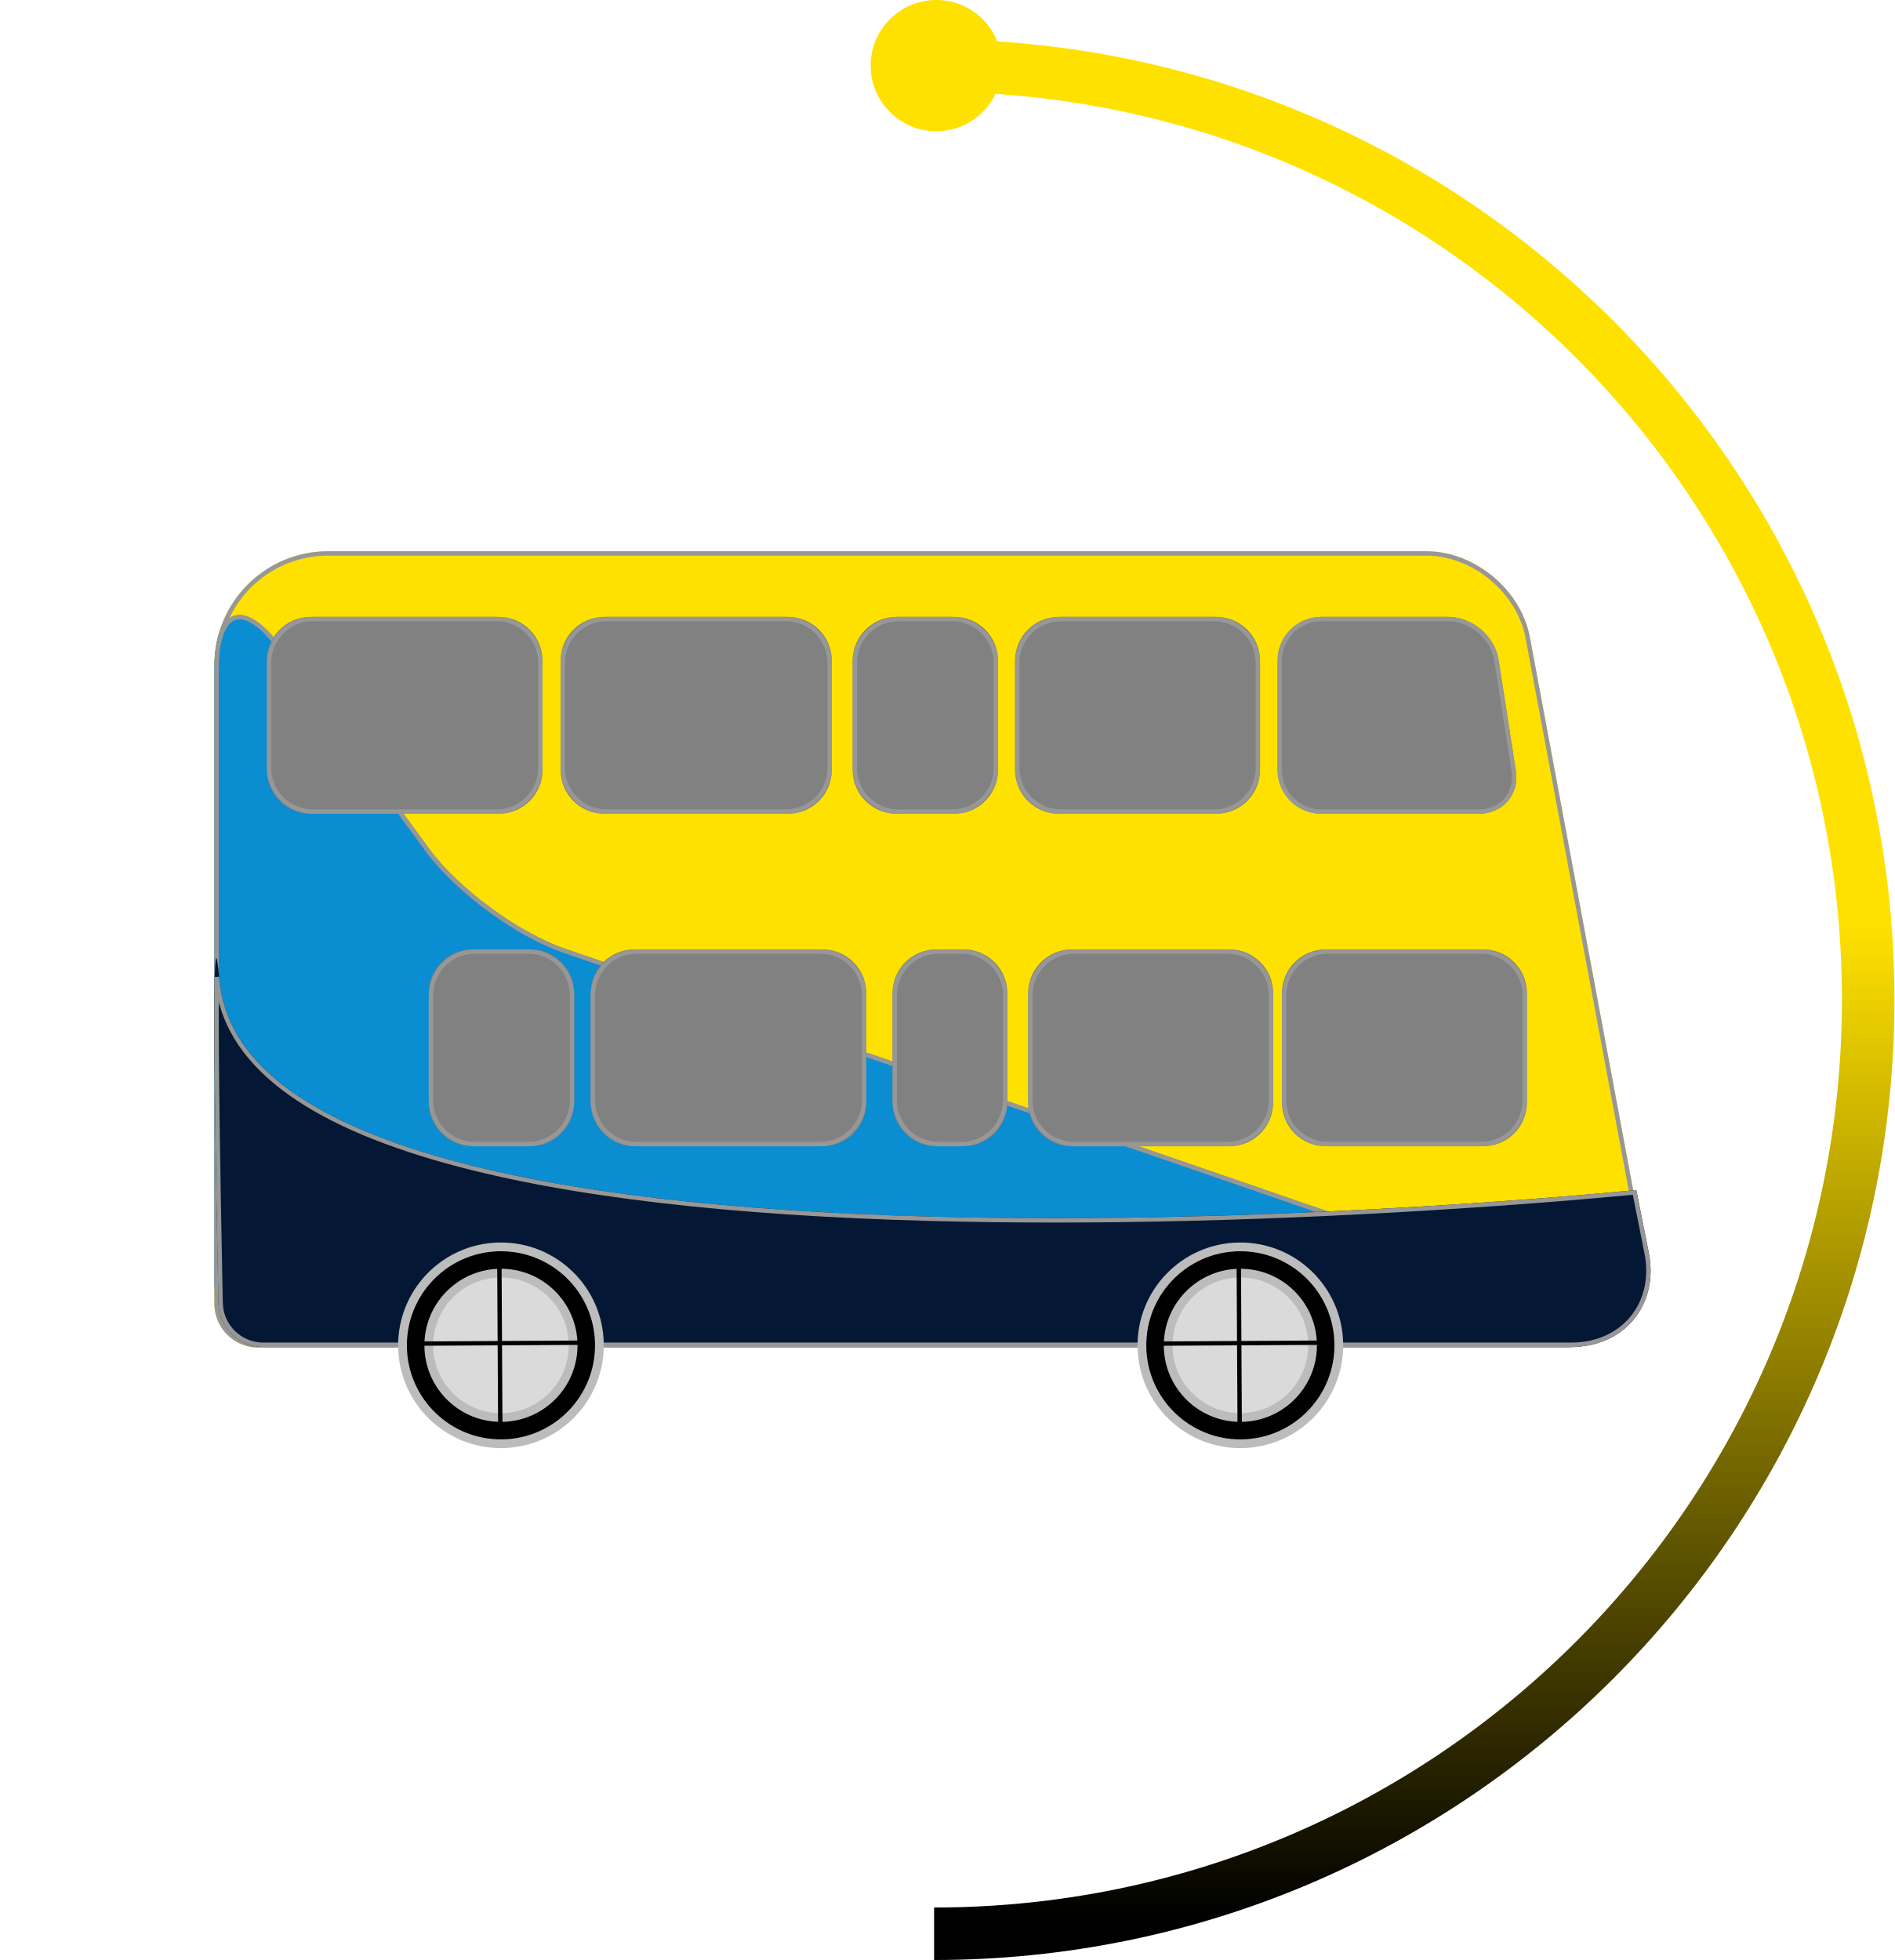
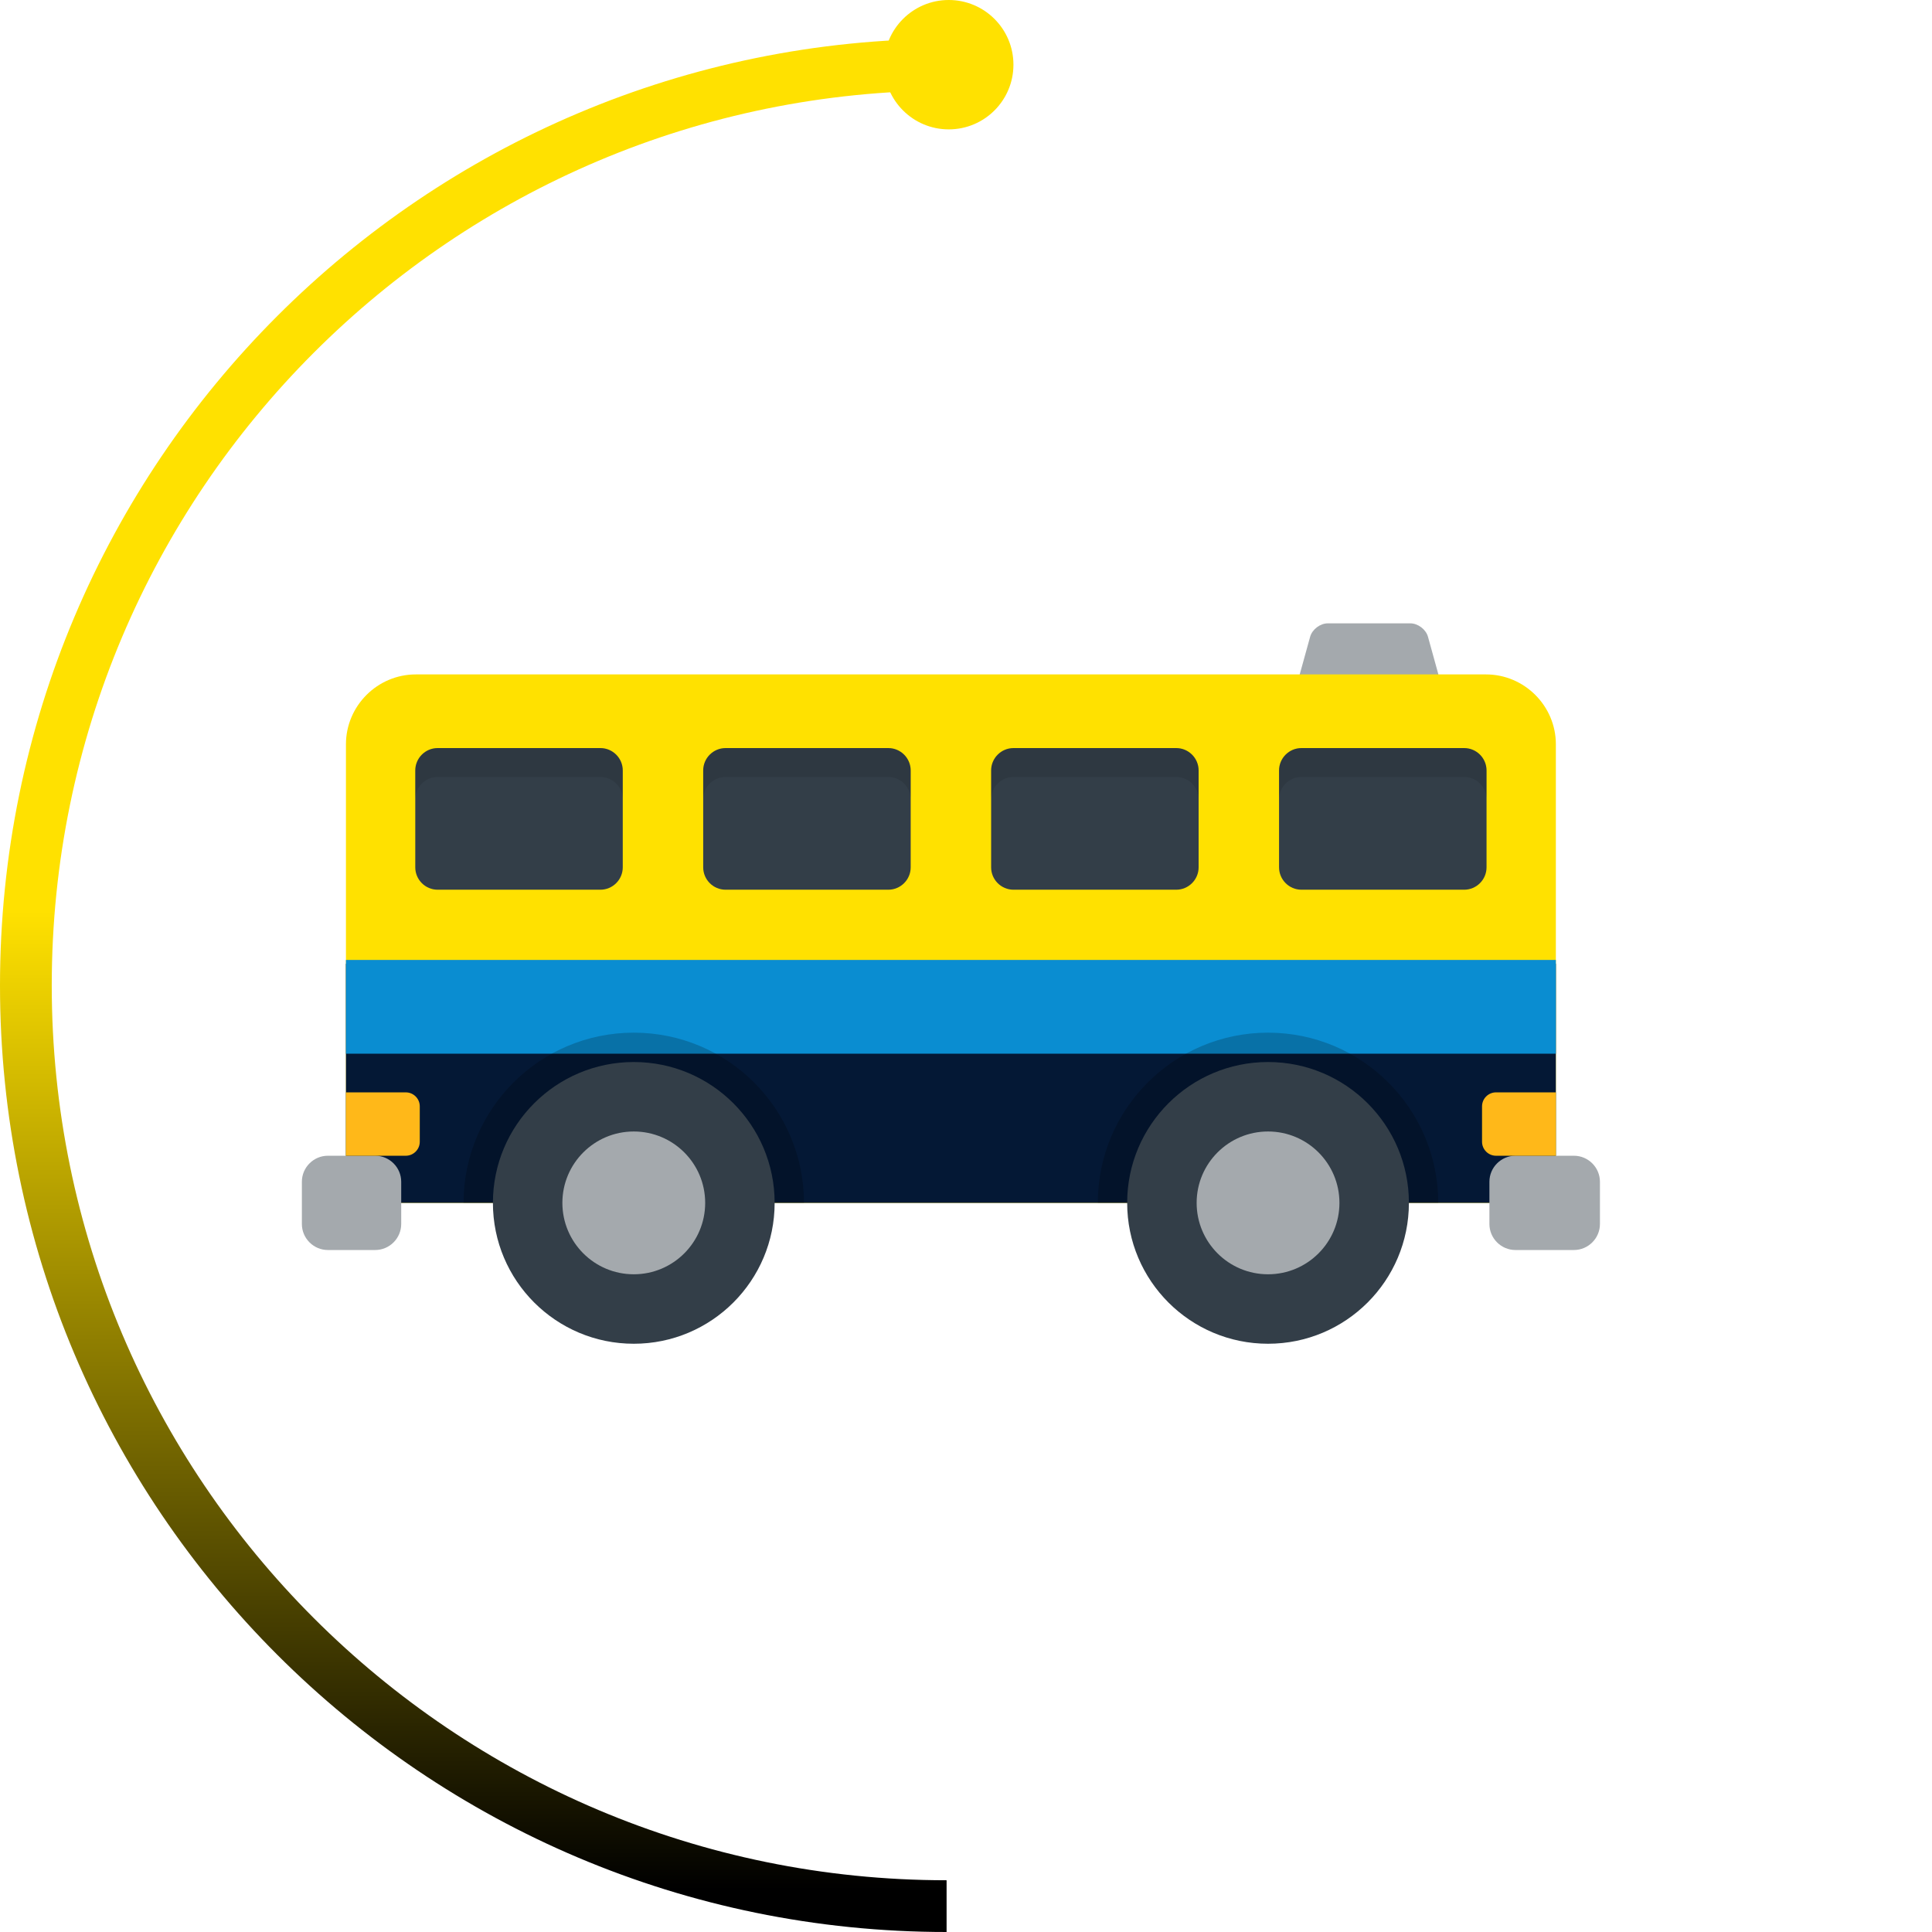
- <svg xmlns="http://www.w3.org/2000/svg" xmlns:xlink="http://www.w3.org/1999/xlink" width="433px" height="448px" viewBox="0 0 433 448" version="1.1">
+ <svg xmlns="http://www.w3.org/2000/svg" width="448px" height="448px" viewBox="0 0 448 448" version="1.1">
  <defs>
-     <path d="M0,26.004 C0,11.642 11.643,0 25.999,0 L276.994,0 C288.043,0 298.646,8.809 300.671,19.65 L326.96,160.374 C329.191,172.318 321.15,182 308.994,182 L9.996,182 C4.476,182 0,177.524 0,172.004 L0,26.004 Z" id="path-1" />
-     <path d="M-8.89178543e-15,27.007 C-3.98098794e-15,12.644 6.879,10.389 15.363,21.968 L49.184,68.128 C55.71,77.035 69.47,87.172 79.905,90.767 L310.206,170.092 C321.69,174.048 321.15,177.255 308.994,177.255 L9.996,177.255 C4.476,177.255 -5.87341214e-14,172.788 -5.68434189e-14,167.258 L-8.89178543e-15,27.007 Z" id="path-2" />
-     <path d="M1.14,97.876 C8.14,178.376 325,146 325,146 L327.847,160.308 C330.218,172.22 322.29,181.876 310.133,181.876 L11.136,181.876 C5.615,181.876 1.045,177.395 0.934,171.879 C0.934,171.879 -1.299,69.836 1.14,97.876 Z" id="path-3" />
-     <rect id="path-4" x="186" y="91" width="56" height="45" rx="10" />
-     <rect id="path-5" x="244" y="91" width="56" height="45" rx="10" />
-     <rect id="path-6" x="155" y="91" width="26.239" height="45" rx="10" />
-     <rect id="path-7" x="12" y="15" width="63" height="45" rx="10" />
-     <rect id="path-8" x="86" y="91" width="63" height="45" rx="10" />
-     <rect id="path-9" x="79.119" y="15" width="62" height="45" rx="10" />
-     <rect id="path-10" x="183" y="15" width="56" height="45" rx="10" />
-     <path d="M243,25.001 C243,19.478 247.478,15 253.005,15 L281.995,15 C287.521,15 292.687,19.417 293.536,24.875 L297.464,50.125 C298.312,55.579 294.524,60 289.004,60 L252.996,60 C247.475,60 243,55.521 243,49.999 L243,25.001 Z" id="path-11" />
-     <rect id="path-12" x="145.881" y="15" width="33.24" height="45" rx="10" />
-     <rect id="path-13" x="49" y="91" width="33.24" height="45" rx="10" />
-     <linearGradient x1="50%" y1="0%" x2="50%" y2="100%" id="linearGradient-14">
+     <linearGradient x1="50%" y1="0%" x2="50%" y2="100%" id="linearGradient-1">
      <stop stop-color="#FFE100" offset="45.896%" />
      <stop stop-color="#000000" offset="100%" />
    </linearGradient>
  </defs>
  <g id="Page-1" stroke="none" stroke-width="1" fill="none" fill-rule="evenodd">
-     <g id="Group-4" transform="translate(49, 126)">
-       <g id="Rectangle">
-         <use fill="#FFE100" fill-rule="evenodd" xlink:href="#path-1" />
-         <path stroke="#979797" stroke-width="1" d="M0.5,26.004 C0.5,11.919 11.918,0.5 25.999,0.5 L276.994,0.5 C287.798,0.5 298.198,9.134 300.179,19.742 L326.468,160.466 C328.642,172.103 320.836,181.5 308.994,181.5 L9.996,181.5 C4.752,181.5 0.5,177.248 0.5,172.004 L0.5,26.004 Z" />
-       </g>
-       <g id="Rectangle">
-         <use fill="#0A8DD1" fill-rule="evenodd" xlink:href="#path-2" />
-         <path stroke="#979797" stroke-width="1" d="M0.5,27.007 C0.5,13.127 6.761,11.074 14.96,22.264 L48.781,68.424 C55.366,77.411 69.209,87.611 79.743,91.239 L310.043,170.565 C320.994,174.337 320.585,176.755 308.994,176.755 L9.996,176.755 C4.749,176.755 0.5,172.508 0.5,167.258 L0.5,27.007 Z" />
-       </g>
-       <g id="Rectangle">
-         <use fill="#041835" fill-rule="evenodd" xlink:href="#path-3" />
-         <path stroke="#979797" stroke-width="1" d="M324.598,146.543 L327.357,160.406 C329.666,172.009 321.974,181.376 310.133,181.376 L11.136,181.376 C5.889,181.376 1.54,177.114 1.434,171.869 C1.432,171.785 1.432,171.785 1.423,171.383 C1.411,170.83 1.405,170.52 1.394,169.99 C1.362,168.476 1.326,166.751 1.288,164.846 C1.178,159.403 1.069,153.608 0.967,147.705 C0.875,142.421 0.794,137.3 0.726,132.432 C0.522,117.865 0.447,106.575 0.538,99.845 C0.551,98.906 0.567,98.057 0.587,97.305 C0.605,97.503 0.623,97.708 0.642,97.92 C2.289,116.859 20.75,130.53 53.539,139.559 C81.245,147.189 118.517,151.337 162.997,152.556 C201.971,153.624 243.733,152.404 284.745,149.716 C295.487,149.012 305.346,148.258 314.104,147.503 C317.169,147.239 319.878,146.994 322.204,146.774 C323.018,146.697 323.726,146.629 324.325,146.57 C324.425,146.56 324.516,146.551 324.598,146.543 Z" />
-       </g>
-       <g id="Rectangle-2">
-         <use fill="#818181" fill-rule="evenodd" xlink:href="#path-4" />
-         <rect stroke="#979797" stroke-width="1" x="186.5" y="91.5" width="55" height="44" rx="10" />
-       </g>
-       <g id="Rectangle-2">
-         <use fill="#818181" fill-rule="evenodd" xlink:href="#path-5" />
-         <rect stroke="#979797" stroke-width="1" x="244.5" y="91.5" width="55" height="44" rx="10" />
-       </g>
-       <g id="Rectangle-2">
-         <use fill="#818181" fill-rule="evenodd" xlink:href="#path-6" />
-         <rect stroke="#979797" stroke-width="1" x="155.5" y="91.5" width="25.239" height="44" rx="10" />
-       </g>
-       <g id="Rectangle-2">
-         <use fill="#818181" fill-rule="evenodd" xlink:href="#path-7" />
-         <rect stroke="#979797" stroke-width="1" x="12.5" y="15.5" width="62" height="44" rx="10" />
-       </g>
-       <g id="Rectangle-2">
-         <use fill="#818181" fill-rule="evenodd" xlink:href="#path-8" />
-         <rect stroke="#979797" stroke-width="1" x="86.5" y="91.5" width="62" height="44" rx="10" />
-       </g>
-       <g id="Rectangle-2">
-         <use fill="#818181" fill-rule="evenodd" xlink:href="#path-9" />
-         <rect stroke="#979797" stroke-width="1" x="79.619" y="15.5" width="61" height="44" rx="10" />
-       </g>
-       <g id="Rectangle-2">
-         <use fill="#818181" fill-rule="evenodd" xlink:href="#path-10" />
-         <rect stroke="#979797" stroke-width="1" x="183.5" y="15.5" width="55" height="44" rx="10" />
-       </g>
-       <g id="Rectangle-2">
-         <use fill="#818181" fill-rule="evenodd" xlink:href="#path-11" />
-         <path stroke="#979797" stroke-width="1" d="M243.5,25.001 C243.5,19.753 247.755,15.5 253.005,15.5 L281.995,15.5 C287.276,15.5 292.231,19.739 293.042,24.952 L296.97,50.201 C297.771,55.352 294.217,59.5 289.004,59.5 L252.996,59.5 C247.752,59.5 243.5,55.245 243.5,49.999 L243.5,25.001 Z" />
-       </g>
-       <g id="Rectangle-2">
-         <use fill="#818181" fill-rule="evenodd" xlink:href="#path-12" />
-         <rect stroke="#979797" stroke-width="1" x="146.381" y="15.5" width="32.24" height="44" rx="10" />
-       </g>
-       <g id="Rectangle-2">
-         <use fill="#818181" fill-rule="evenodd" xlink:href="#path-13" />
-         <rect stroke="#979797" stroke-width="1" x="49.5" y="91.5" width="32.24" height="44" rx="10" />
-       </g>
-       <g id="Group-3" transform="translate(42, 158)">
-         <g id="Group-2" transform="translate(23.5, 23.5) rotate(539) translate(-23.5, -23.5) translate(1, 1)" stroke="#BCBCBC" stroke-width="2">
-           <circle id="Oval" fill="#000000" transform="translate(22.5, 22.5) rotate(90) translate(-22.5, -22.5) " cx="22.5" cy="22.5" r="22.5" />
-           <circle id="Oval" fill="#DBDADA" transform="translate(22.5, 22.5) rotate(90) translate(-22.5, -22.5) " cx="22.5" cy="22.5" r="16.5" />
-         </g>
-         <g>
-           <animateTransform attributeName="transform" attributeType="XML" type="rotate" from="0 23 23" to="360 23 23" begin="0s" dur="1.5s" repeatCount="indefinite" />
-           <path d="M23.491,2.004 L22.991,44.004" id="Path-2" stroke="#000000" transform="translate(23.24131, 23.00444) rotate(359) translate(-23.24131, -23.00444) " />
-           <path d="M23.491,2.004 L22.991,44.004" id="Path-2" stroke="#000000" transform="translate(23.24131, 23.00444) rotate(449) translate(-23.24131, -23.00444) " />
-         </g>
-       </g>
-       <g id="Group-3" transform="translate(211, 158)">
-         <g id="Group-2" transform="translate(23.5, 23.5) rotate(539) translate(-23.5, -23.5) translate(1, 1)" stroke="#BCBCBC" stroke-width="2">
-           <circle id="Oval" fill="#000000" transform="translate(22.5, 22.5) rotate(90) translate(-22.5, -22.5) " cx="22.5" cy="22.5" r="22.5" />
-           <circle id="Oval" fill="#DBDADA" transform="translate(22.5, 22.5) rotate(90) translate(-22.5, -22.5) " cx="22.5" cy="22.5" r="16.5" />
-         </g>
-         <g>
-           <animateTransform attributeName="transform" attributeType="XML" type="rotate" from="0 23 23" to="360 23 23" begin="0s" dur="1.5s" repeatCount="indefinite" />
-           <path d="M23.491,2.004 L22.991,44.004" id="Path-2" stroke="#000000" transform="translate(23.24131, 23.00444) rotate(359) translate(-23.24131, -23.00444) " />
-           <path d="M23.491,2.004 L22.991,44.004" id="Path-2" stroke="#000000" transform="translate(23.24131, 23.00444) rotate(449) translate(-23.24131, -23.00444) " />
-         </g>
-       </g>
+     <g id="bus" transform="translate(70, 144)">
+       <path d="M261.129,3.667 C260.654,1.948 258.807,0.543 257.024,0.543 L237.902,0.543 C236.119,0.543 234.271,1.948 233.797,3.667 L229.514,19.158 C229.039,20.876 230.109,22.281 231.891,22.281 L263.036,22.281 C264.818,22.281 265.888,20.876 265.413,19.158 L261.129,3.667 L261.129,3.667 Z" id="Shape" fill="#A4A9AD" />
+       <path d="M10.221,134.928 L10.221,28.593 C10.221,19.68 17.513,12.387 26.427,12.387 L274.574,12.387 C283.487,12.387 290.78,19.68 290.78,28.593 L290.78,134.928 L10.221,134.928 L10.221,134.928 Z" id="Shape" fill="#FFE100" />
+       <polyline id="Shape" fill="#041835" points="290.779 134.928 290.779 79.484 10.221 79.484 10.221 134.928" />
+       <rect id="Rectangle-path" fill="#0A8DD1" x="10.221" y="78.596" width="280.557" height="21.738" />
+       <path d="M301,139.827 C301,143.143 298.286,145.858 294.97,145.858 L281.402,145.858 C278.086,145.858 275.371,143.143 275.371,139.827 L275.371,130.028 C275.371,126.713 278.085,123.998 281.402,123.998 L294.97,123.998 C298.286,123.998 301,126.713 301,130.028 L301,139.827 L301,139.827 Z" id="Shape" fill="#A4A9AD" />
+       <path d="M23.035,139.827 C23.035,143.143 20.32,145.858 17.004,145.858 L6.03,145.858 C2.714,145.858 0,143.143 0,139.827 L0,130.028 C0,126.713 2.713,123.998 6.03,123.998 L17.005,123.998 C20.321,123.998 23.035,126.713 23.035,130.028 L23.035,139.827 L23.035,139.827 L23.035,139.827 Z" id="Shape" fill="#A4A9AD" />
+       <path d="M116.432,134.928 C116.432,113.13 98.761,95.46 76.964,95.46 C55.166,95.46 37.495,113.13 37.495,134.928 L116.432,134.928 L116.432,134.928 Z" id="Shape" fill="#000000" opacity="0.2" />
+       <circle id="Oval" fill="#333E48" cx="76.963" cy="134.93" r="32.664" />
+       <circle id="Oval" fill="#A4A9AD" cx="76.963" cy="134.93" r="16.556" />
+       <path d="M263.505,134.928 C263.505,113.13 245.834,95.46 224.036,95.46 C202.239,95.46 184.568,113.13 184.568,134.928 L263.505,134.928 L263.505,134.928 Z" id="Shape" fill="#000000" opacity="0.2" />
+       <circle id="Oval" fill="#333E48" cx="224.038" cy="134.93" r="32.664" />
+       <circle id="Oval" fill="#A4A9AD" cx="224.038" cy="134.93" r="16.556" />
+       <path d="M226.592,57.125 C226.592,59.977 228.926,62.311 231.778,62.311 L269.52,62.311 C272.372,62.311 274.705,59.977 274.705,57.125 L274.705,34.652 C274.705,31.801 272.372,29.466 269.52,29.466 L231.778,29.466 C228.926,29.466 226.592,31.801 226.592,34.652 L226.592,57.125 L226.592,57.125 Z" id="Shape" fill="#333E48" />
+       <path d="M269.52,29.466 L231.778,29.466 C228.926,29.466 226.592,31.801 226.592,34.652 L226.592,41.349 C226.592,38.497 228.926,36.164 231.778,36.164 L269.52,36.164 C272.372,36.164 274.705,38.497 274.705,41.349 L274.705,34.652 C274.705,31.801 272.372,29.466 269.52,29.466 L269.52,29.466 Z" id="Shape" fill="#000000" opacity="0.1" />
+       <path d="M159.827,57.125 C159.827,59.977 162.16,62.311 165.013,62.311 L202.754,62.311 C205.607,62.311 207.94,59.977 207.94,57.125 L207.94,34.652 C207.94,31.801 205.607,29.466 202.754,29.466 L165.013,29.466 C162.16,29.466 159.827,31.801 159.827,34.652 L159.827,57.125 L159.827,57.125 L159.827,57.125 Z" id="Shape" fill="#333E48" />
+       <path d="M202.753,29.466 L165.012,29.466 C162.16,29.466 159.826,31.801 159.826,34.652 L159.826,41.349 C159.826,38.497 162.16,36.164 165.012,36.164 L202.753,36.164 C205.606,36.164 207.939,38.497 207.939,41.349 L207.939,34.652 C207.939,31.801 205.606,29.466 202.753,29.466 L202.753,29.466 Z" id="Shape" fill="#000000" opacity="0.1" />
+       <path d="M93.061,57.125 C93.061,59.977 95.394,62.311 98.247,62.311 L135.988,62.311 C138.84,62.311 141.174,59.977 141.174,57.125 L141.174,34.652 C141.174,31.801 138.84,29.466 135.988,29.466 L98.247,29.466 C95.394,29.466 93.061,31.801 93.061,34.652 L93.061,57.125 L93.061,57.125 L93.061,57.125 Z" id="Shape" fill="#333E48" />
+       <path d="M135.988,29.466 L98.247,29.466 C95.394,29.466 93.061,31.801 93.061,34.652 L93.061,41.349 C93.061,38.497 95.394,36.164 98.247,36.164 L135.988,36.164 C138.84,36.164 141.174,38.497 141.174,41.349 L141.174,34.652 C141.173,31.801 138.84,29.466 135.988,29.466 L135.988,29.466 Z" id="Shape" fill="#000000" opacity="0.1" />
+       <path d="M26.295,57.125 C26.295,59.977 28.628,62.311 31.48,62.311 L69.222,62.311 C72.074,62.311 74.408,59.977 74.408,57.125 L74.408,34.652 C74.408,31.801 72.074,29.466 69.222,29.466 L31.48,29.466 C28.628,29.466 26.295,31.801 26.295,34.652 L26.295,57.125 L26.295,57.125 Z" id="Shape" fill="#333E48" />
+       <path d="M69.222,29.466 L31.48,29.466 C28.628,29.466 26.295,31.801 26.295,34.652 L26.295,41.349 C26.295,38.497 28.628,36.164 31.48,36.164 L69.222,36.164 C72.074,36.164 74.408,38.497 74.408,41.349 L74.408,34.652 C74.408,31.801 72.074,29.466 69.222,29.466 L69.222,29.466 Z" id="Shape" fill="#000000" opacity="0.1" />
+       <path d="M290.779,123.998 L276.903,123.998 C275.12,123.998 273.662,122.539 273.662,120.757 L273.662,112.543 C273.662,110.76 275.12,109.302 276.903,109.302 L290.779,109.302 L290.779,123.998 L290.779,123.998 Z" id="Shape" fill="#FFB819" />
+       <path d="M10.221,123.998 L24.097,123.998 C25.88,123.998 27.338,122.539 27.338,120.757 L27.338,112.543 C27.338,110.76 25.88,109.302 24.097,109.302 L10.221,109.302 L10.221,123.998 L10.221,123.998 Z" id="Shape" fill="#FFB819" />
    </g>
    <g>
-       <animateTransform attributeName="transform" type="rotate" from="0 215 223" to="-360 215 223" begin="0s" dur="0.8s" repeatCount="indefinite" />
-       <path d="M213.5,442 L213.5,442 C331.413,442 427,346.413 427,228.5 C427,110.587 331.413,15 213.5,15" id="Oval-4" stroke="url(#linearGradient-14)" stroke-width="12" />
-       <path d="M0,442 L0,442 C117.913,442 213.5,346.413 213.5,228.5 C213.5,110.587 117.913,15 0,15" id="Oval-4" transform="translate(106.75, 228.5) scale(-1, 1) translate(-106.75, -228.5) " />
-       <ellipse id="Oval-2" fill="#FFE100" cx="214" cy="15" rx="15" ry="15" />
+       <animateTransform attributeName="transform" type="rotate" from="0 215 223" to="    360 215 223" begin="0s" dur="0.8s" repeatCount="indefinite" />
+       <path d="M6,442 L6,442 C123.913,442 219.5,346.413 219.5,228.5 C219.5,110.587 123.913,15 6,15" id="Oval-4" stroke="url(#linearGradient-1)" stroke-width="12" transform="translate(112.75, 228.5) scale(-1, 1) translate(-112.75, -228.5) " />
+       <circle id="Oval-2" fill="#FFE100" cx="220" cy="15" r="15" />
    </g>
  </g>
</svg>
